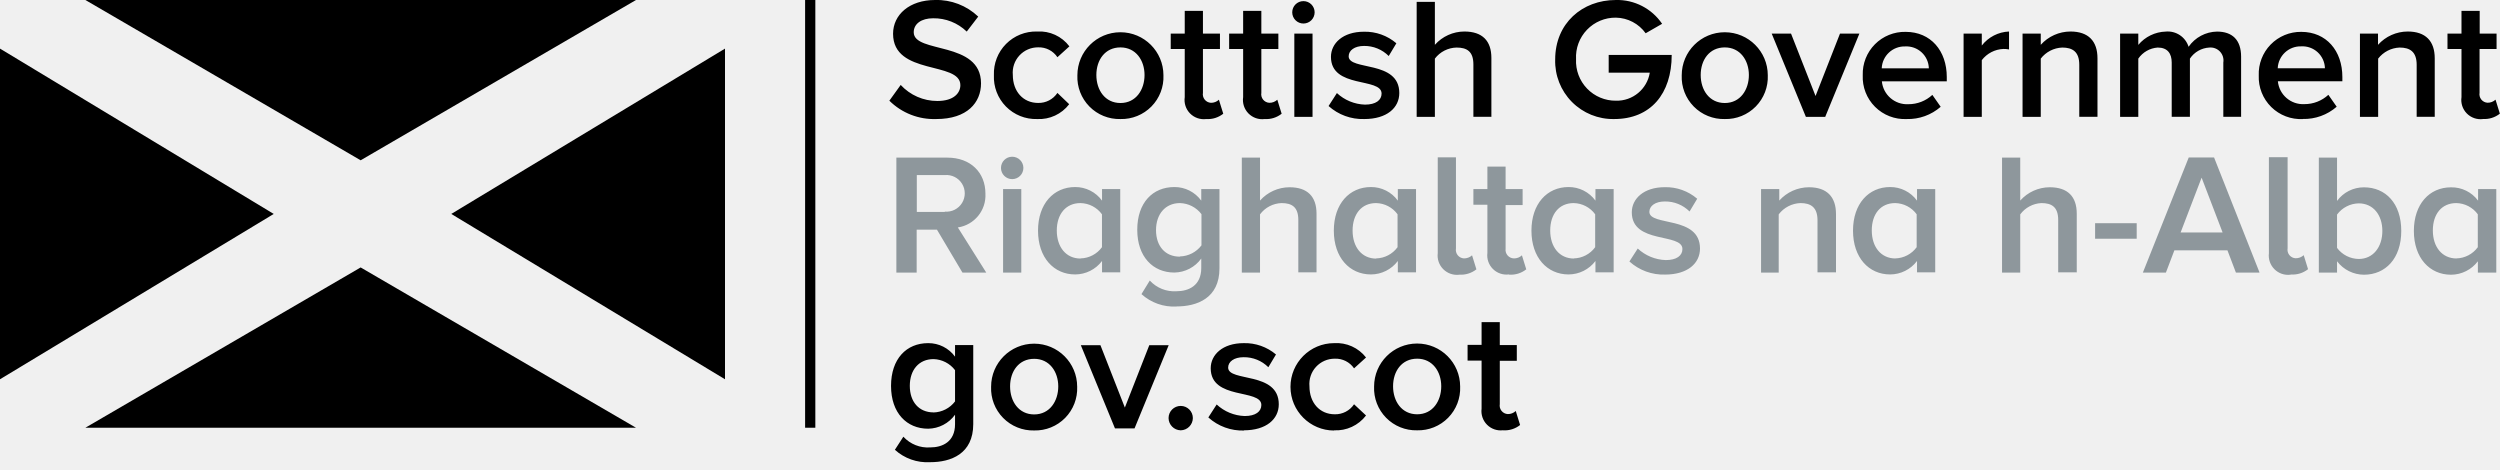
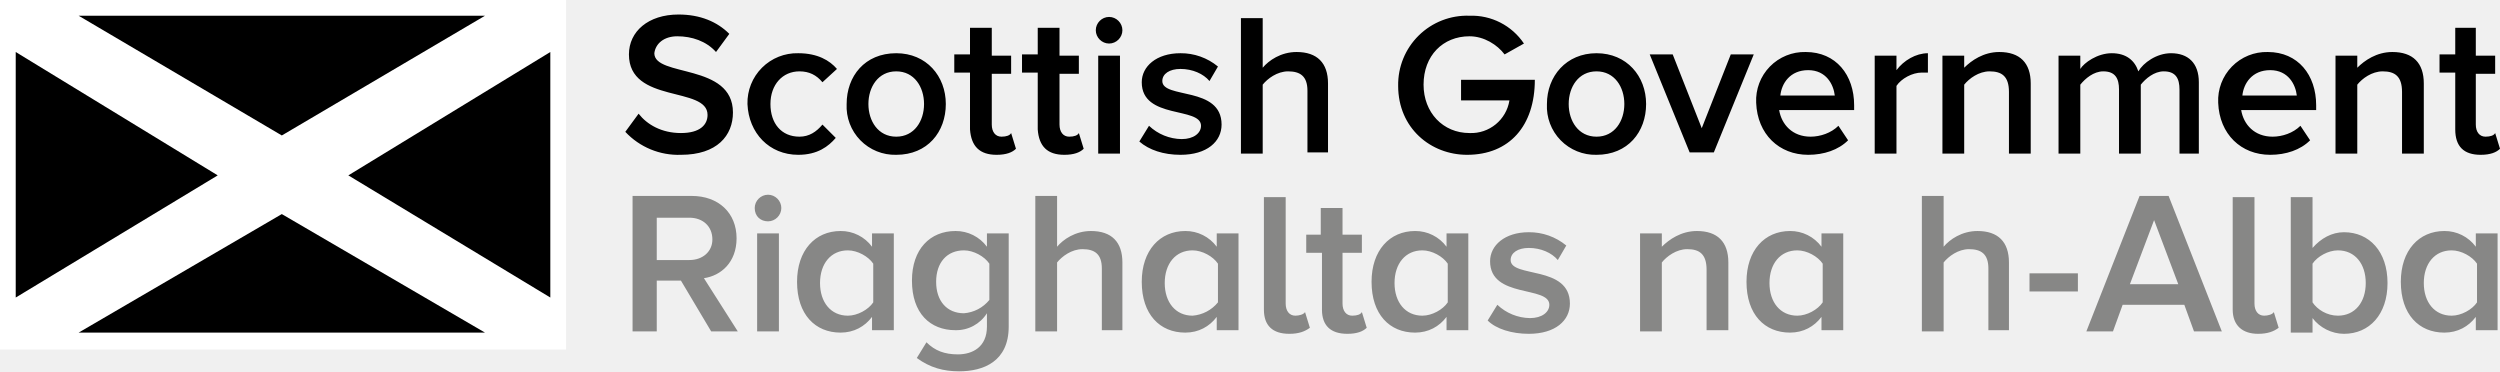
- <svg xmlns="http://www.w3.org/2000/svg" focusable="false" version="1.1" id="sg-logo" x="0px" y="0px" viewBox="0 0 357 67" xml:space="preserve">
-   <defs>
-     <style>
-             .cls-1 {
-                 fill: none;
-                 stroke: #000;
-                 stroke-width: 1.46px;
-             }
- 
-             .cls-2 {
-                 fill: #000;
-             }
- 
-             .cls-3 {
-                 fill: #000;
-             }
- 
-             .cls-4 {
-                 fill: #8e979c;
-             }
-         </style>
-   </defs>
-   <switch>
-     <g>
-       <line class="cls-1" x1="115.7" y1="61.08" x2="115.7" />
-       <polygon class="cls-2" points="12.19 0 51.5 22.89 90.82 0 12.19 0 12.19 0" />
-       <polygon class="cls-2" points="12.19 61.08 51.5 38.19 90.82 61.08 12.19 61.08 12.19 61.08" />
-       <polygon class="cls-2" points="0 6.94 0 54.16 39.09 30.55 0 6.94 0 6.94" />
-       <polygon class="cls-2" points="103.53 6.94 103.53 54.16 64.44 30.55 103.53 6.94 103.53 6.94" />
-       <path class="cls-3" d="M132.84,66c2.92,0,6.14-1.16,6.14-5.44V49.28h-2.6v1.65A4.71,4.71,0,0,0,132.54,49c-3.1,0-5.3,2.24-5.3,6.11s2.25,6.11,5.3,6.11a4.82,4.82,0,0,0,3.84-2v1.35c0,2.54-1.83,3.32-3.54,3.32A4.74,4.74,0,0,1,129,62.36l-1.21,1.87a6.87,6.87,0,0,0,5,1.77h0Zm0.47-7.11c-2.08,0-3.39-1.5-3.39-3.79s1.31-3.82,3.39-3.82a4,4,0,0,1,3.07,1.58v4.46a4,4,0,0,1-3.07,1.58h0Zm14.37,2.58a6,6,0,0,0,6.14-6.25,6.14,6.14,0,1,0-12.29,0,6,6,0,0,0,6.14,6.25h0Zm0-2.29c-2.2,0-3.44-1.85-3.44-4s1.24-3.94,3.44-3.94,3.44,1.85,3.44,3.94-1.21,4-3.44,4h0Zm14.33,2,4.88-11.89h-2.77l-3.49,8.91-3.49-8.91h-2.8l4.88,11.89H162Zm6.6,0.27a1.77,1.77,0,0,0,1.73-1.75,1.73,1.73,0,0,0-3.47,0,1.77,1.77,0,0,0,1.73,1.75h0Zm9,0c3.22,0,5-1.6,5-3.72,0-4.73-7.23-3.15-7.23-5.24,0-.84.84-1.48,2.2-1.48a4.89,4.89,0,0,1,3.54,1.43l1.09-1.82A6.86,6.86,0,0,0,177.6,49c-3,0-4.71,1.65-4.71,3.59,0,4.58,7.23,2.9,7.23,5.24,0,0.94-.82,1.58-2.38,1.58a6.17,6.17,0,0,1-4-1.65l-1.19,1.85a7.28,7.28,0,0,0,5.13,1.87h0Zm12.88,0a5.41,5.41,0,0,0,4.58-2.12l-1.71-1.6a3.22,3.22,0,0,1-2.75,1.43c-2.16,0-3.62-1.65-3.62-4a3.61,3.61,0,0,1,3.62-3.94,3.18,3.18,0,0,1,2.75,1.38l1.71-1.55A5.34,5.34,0,0,0,190.52,49a6.24,6.24,0,0,0,0,12.48h0Zm11.88,0a6,6,0,0,0,6.14-6.25,6.14,6.14,0,1,0-12.29,0,6,6,0,0,0,6.14,6.25h0Zm0-2.29c-2.2,0-3.44-1.85-3.44-4s1.24-3.94,3.44-3.94,3.44,1.85,3.44,3.94-1.21,4-3.44,4h0Zm12.27,2.29a3.54,3.54,0,0,0,2.43-.76l-0.62-2a1.62,1.62,0,0,1-1.14.44,1.22,1.22,0,0,1-1.14-1.43V51.52h2.43V49.28h-2.43V46h-2.6v3.25h-2v2.24h2v6.87a2.75,2.75,0,0,0,3.07,3.08h0Z" />
-       <path class="cls-4" d="M140.84,38.93l-4.06-6.45a4.63,4.63,0,0,0,3.94-4.82c0-3.05-2.15-5.15-5.42-5.15H128V38.93h2.9V32.8h2.9l3.64,6.13h3.37Zm-5.92-8.67h-4V25h4a2.62,2.62,0,1,1,0,5.22h0Zm9.63-4.68a1.6,1.6,0,1,0-1.61-1.6,1.6,1.6,0,0,0,1.61,1.6h0Zm1.29,13.34V27h-2.6V38.93h2.6Zm14.13,0V27h-2.6v1.65a4.71,4.71,0,0,0-3.84-1.94c-3.07,0-5.3,2.39-5.3,6.23s2.25,6.25,5.3,6.25a4.82,4.82,0,0,0,3.84-1.92v1.62H160Zm-5.67-2c-2.08,0-3.39-1.65-3.39-4S152.21,29,154.29,29a3.89,3.89,0,0,1,3.07,1.6v4.7a3.89,3.89,0,0,1-3.07,1.6h0ZM168,43.76c2.92,0,6.14-1.16,6.14-5.44V27h-2.6v1.65a4.71,4.71,0,0,0-3.84-1.94c-3.1,0-5.3,2.24-5.3,6.1s2.25,6.11,5.3,6.11a4.82,4.82,0,0,0,3.84-2v1.35c0,2.54-1.83,3.32-3.54,3.32a4.74,4.74,0,0,1-3.81-1.53L163,42a6.87,6.87,0,0,0,5,1.77h0Zm0.47-7.11c-2.08,0-3.39-1.5-3.39-3.79S166.42,29,168.5,29a4,4,0,0,1,3.07,1.58v4.46a4,4,0,0,1-3.07,1.58h0ZM188,38.93V30.51c0-2.44-1.29-3.77-3.86-3.77a5.66,5.66,0,0,0-4.21,1.9V22.51h-2.6V38.93h2.6V30.61A4,4,0,0,1,183,29c1.46,0,2.4.54,2.4,2.41v7.48H188Zm14.21,0V27h-2.6v1.65a4.71,4.71,0,0,0-3.84-1.94c-3.07,0-5.3,2.39-5.3,6.23s2.25,6.25,5.3,6.25a4.82,4.82,0,0,0,3.84-1.92v1.62h2.6Zm-5.67-2c-2.08,0-3.39-1.65-3.39-4S194.42,29,196.5,29a3.89,3.89,0,0,1,3.07,1.6v4.7a3.89,3.89,0,0,1-3.07,1.6h0Zm11.84,2.29a3.56,3.56,0,0,0,2.45-.76l-0.62-2a1.69,1.69,0,0,1-1.16.44,1.22,1.22,0,0,1-1.14-1.43v-13h-2.6V36.15a2.76,2.76,0,0,0,3.07,3.08h0Zm7.14,0a3.54,3.54,0,0,0,2.43-.76l-0.62-2a1.62,1.62,0,0,1-1.14.44A1.22,1.22,0,0,1,215,35.51V29.28h2.43V27H215V23.79h-2.6V27h-2v2.24h2v6.87a2.75,2.75,0,0,0,3.07,3.08h0Zm14.91-.3V27h-2.6v1.65a4.71,4.71,0,0,0-3.84-1.94c-3.07,0-5.3,2.39-5.3,6.23s2.25,6.25,5.3,6.25a4.82,4.82,0,0,0,3.84-1.92v1.62h2.6Zm-5.67-2c-2.08,0-3.39-1.65-3.39-4S222.64,29,224.72,29a3.89,3.89,0,0,1,3.07,1.6v4.7a3.89,3.89,0,0,1-3.07,1.6h0Zm13,2.29c3.22,0,5-1.6,5-3.72,0-4.73-7.23-3.15-7.23-5.24,0-.84.84-1.48,2.2-1.48a4.9,4.9,0,0,1,3.54,1.43l1.09-1.82a6.86,6.86,0,0,0-4.63-1.65c-3,0-4.71,1.65-4.71,3.59,0,4.58,7.23,2.9,7.23,5.24,0,0.94-.82,1.58-2.38,1.58a6.16,6.16,0,0,1-4-1.65l-1.19,1.85a7.27,7.27,0,0,0,5.13,1.87h0Zm24.42-.3V30.56c0-2.44-1.29-3.82-3.86-3.82a5.72,5.72,0,0,0-4.24,1.9V27h-2.6V38.93H254V30.61A4.08,4.08,0,0,1,257.11,29c1.46,0,2.43.59,2.43,2.46v7.43h2.6Zm14.17,0V27h-2.6v1.65a4.71,4.71,0,0,0-3.84-1.94c-3.07,0-5.3,2.39-5.3,6.23s2.25,6.25,5.3,6.25a4.82,4.82,0,0,0,3.84-1.92v1.62h2.6Zm-5.67-2c-2.08,0-3.39-1.65-3.39-4S268.55,29,270.63,29a3.89,3.89,0,0,1,3.07,1.6v4.7a3.89,3.89,0,0,1-3.07,1.6h0Zm25.88,2V30.51c0-2.44-1.29-3.77-3.86-3.77a5.66,5.66,0,0,0-4.21,1.9V22.51h-2.6V38.93h2.6V30.61A4,4,0,0,1,291.51,29c1.46,0,2.4.54,2.4,2.41v7.48h2.6Zm8.56-4.85V31.87h-5.94v2.22h5.94Zm17.54,4.85-6.49-16.42h-3.62L306,38.93h3.29l1.21-3.18h7.58l1.21,3.18h3.29Zm-5.33-5.71h-5.94l3-7.83,3,7.83h0Zm9.81,6a3.56,3.56,0,0,0,2.45-.76l-0.62-2a1.69,1.69,0,0,1-1.16.44,1.22,1.22,0,0,1-1.14-1.43v-13H324V36.15a2.76,2.76,0,0,0,3.07,3.08h0Zm6.59-3.86V30.64a3.94,3.94,0,0,1,3.1-1.6c2.06,0,3.37,1.65,3.37,3.94s-1.31,4-3.37,4a3.92,3.92,0,0,1-3.1-1.58h0Zm0,3.57V37.31a4.86,4.86,0,0,0,3.84,1.92c3.07,0,5.33-2.31,5.33-6.25s-2.23-6.23-5.33-6.23a4.74,4.74,0,0,0-3.84,1.94V22.51h-2.6V38.93h2.6Zm22.74,0V27h-2.6v1.65A4.71,4.71,0,0,0,350,26.75c-3.07,0-5.3,2.39-5.3,6.23s2.25,6.25,5.3,6.25a4.82,4.82,0,0,0,3.84-1.92v1.62h2.6Zm-5.67-2c-2.08,0-3.39-1.65-3.39-4S348.68,29,350.76,29a3.89,3.89,0,0,1,3.07,1.6v4.7a3.89,3.89,0,0,1-3.07,1.6h0Z" />
-       <path class="cls-3" d="M133.7,17c4.43,0,6.39-2.36,6.39-5.1,0-6.11-9.61-4.21-9.61-7.29,0-1.21,1.09-2,2.77-2a6.76,6.76,0,0,1,4.8,1.9l1.64-2.14A8.58,8.58,0,0,0,133.53,0c-3.64,0-6,2.09-6,4.82,0,6,9.61,3.89,9.61,7.34,0,1.11-.92,2.26-3.29,2.26a7.11,7.11,0,0,1-5.23-2.29L127,14.38A9.06,9.06,0,0,0,133.7,17h0Zm14.4,0a5.4,5.4,0,0,0,4.58-2.12L151,13.27a3.22,3.22,0,0,1-2.75,1.43c-2.15,0-3.62-1.65-3.62-4a3.61,3.61,0,0,1,3.62-3.94A3.18,3.18,0,0,1,151,8.17l1.71-1.55A5.34,5.34,0,0,0,148.1,4.5a6,6,0,0,0-6.17,6.23A6,6,0,0,0,148.1,17h0ZM160,17a6,6,0,0,0,6.14-6.25,6.14,6.14,0,1,0-12.29,0A6,6,0,0,0,160,17h0Zm0-2.29c-2.2,0-3.44-1.85-3.44-4s1.24-3.94,3.44-3.94,3.44,1.85,3.44,3.94-1.21,4-3.44,4h0ZM172.25,17a3.54,3.54,0,0,0,2.43-.76l-0.62-2a1.62,1.62,0,0,1-1.14.44,1.22,1.22,0,0,1-1.14-1.43V7h2.43V4.8h-2.43V1.55h-2.6V4.8h-2V7h2v6.87A2.75,2.75,0,0,0,172.25,17h0Zm8.34,0a3.54,3.54,0,0,0,2.43-.76l-0.62-2a1.62,1.62,0,0,1-1.14.44,1.22,1.22,0,0,1-1.14-1.43V7h2.43V4.8h-2.43V1.55h-2.6V4.8h-2V7h2v6.87A2.75,2.75,0,0,0,180.59,17h0Zm5.55-13.64a1.6,1.6,0,1,0-1.61-1.6,1.6,1.6,0,0,0,1.61,1.6h0Zm1.29,13.34V4.8h-2.6V16.69h2.6Zm7.39,0.3c3.22,0,5-1.6,5-3.72,0-4.73-7.23-3.15-7.23-5.24,0-.84.84-1.48,2.2-1.48A4.89,4.89,0,0,1,198.31,8l1.09-1.82a6.86,6.86,0,0,0-4.63-1.65c-3,0-4.71,1.65-4.71,3.59,0,4.58,7.23,2.9,7.23,5.24,0,0.94-.82,1.58-2.38,1.58a6.17,6.17,0,0,1-4-1.65l-1.19,1.85A7.28,7.28,0,0,0,194.81,17h0Zm18.15-.3V8.27c0-2.44-1.29-3.77-3.86-3.77a5.66,5.66,0,0,0-4.21,1.9V0.27h-2.6V16.69h2.6V8.37A4,4,0,0,1,208,6.79c1.46,0,2.4.54,2.4,2.41v7.48H213ZM230.5,17c5.2,0,8.22-3.59,8.22-9.16h-9v2.54h5.87a4.77,4.77,0,0,1-4.83,4,5.65,5.65,0,0,1-5.7-5.93,5.63,5.63,0,0,1,5.7-5.93A5.34,5.34,0,0,1,235,4.75l2.35-1.35A7.74,7.74,0,0,0,230.75,0c-4.8,0-8.67,3.32-8.67,8.49A8.26,8.26,0,0,0,230.5,17h0Zm15.8,0a6,6,0,0,0,6.14-6.25,6.14,6.14,0,1,0-12.29,0A6,6,0,0,0,246.3,17h0Zm0-2.29c-2.2,0-3.44-1.85-3.44-4s1.24-3.94,3.44-3.94,3.44,1.85,3.44,3.94-1.21,4-3.44,4h0Zm14.33,2L265.52,4.8h-2.77l-3.49,8.91L255.76,4.8H253l4.88,11.89h2.8ZM272.28,17a7.1,7.1,0,0,0,4.85-1.75l-1.19-1.7a5,5,0,0,1-3.42,1.33,3.61,3.61,0,0,1-3.79-3.27H278V11c0-3.74-2.28-6.45-5.87-6.45A6,6,0,0,0,266,10.73,6,6,0,0,0,272.28,17h0Zm3.17-7.24h-6.74a3.26,3.26,0,0,1,3.34-3.13,3.21,3.21,0,0,1,3.39,3.13h0ZM283,16.69V8.59a4.09,4.09,0,0,1,3.1-1.6,3.61,3.61,0,0,1,.79.07V4.5a5.2,5.2,0,0,0-3.89,2V4.8h-2.6V16.69H283Zm16.52,0V8.32c0-2.44-1.29-3.82-3.86-3.82a5.72,5.72,0,0,0-4.24,1.9V4.8h-2.6V16.69h2.6V8.37a4.08,4.08,0,0,1,3.07-1.58c1.46,0,2.43.59,2.43,2.46v7.43h2.6Zm20.51,0V8.1c0-2.41-1.26-3.59-3.44-3.59a5.05,5.05,0,0,0-4.06,2.17,3.12,3.12,0,0,0-3.27-2.17,5.31,5.31,0,0,0-3.91,1.9V4.8h-2.6V16.69h2.6V8.37a3.68,3.68,0,0,1,2.77-1.58c1.41,0,2,.86,2,2.14v7.75h2.6V8.37a3.57,3.57,0,0,1,2.77-1.58,1.85,1.85,0,0,1,2,2.14v7.75h2.6Zm8.8,0.3a7.1,7.1,0,0,0,4.85-1.75l-1.19-1.7a5,5,0,0,1-3.42,1.33,3.61,3.61,0,0,1-3.79-3.27h9.21V11c0-3.74-2.28-6.45-5.87-6.45a6,6,0,0,0-6.07,6.23A6,6,0,0,0,328.86,17h0ZM332,9.75h-6.74a3.26,3.26,0,0,1,3.34-3.13A3.21,3.21,0,0,1,332,9.75h0Zm15.68,6.94V8.32c0-2.44-1.29-3.82-3.86-3.82a5.72,5.72,0,0,0-4.24,1.9V4.8H337V16.69h2.6V8.37a4.08,4.08,0,0,1,3.07-1.58c1.46,0,2.43.59,2.43,2.46v7.43h2.6Zm6.87,0.3a3.53,3.53,0,0,0,2.43-.76l-0.62-2a1.62,1.62,0,0,1-1.14.44,1.22,1.22,0,0,1-1.14-1.43V7h2.43V4.8H354.1V1.55h-2.6V4.8h-2V7h2v6.87A2.75,2.75,0,0,0,354.57,17h0Z" />
-     </g>
-   </switch>
+ <svg xmlns="http://www.w3.org/2000/svg" xml:space="preserve" viewBox="0 0 206.7 30.7">
+   <path fill="#fff" d="M0 0h46.8v28.9H0z" />
+   <path d="m6.5 1.3 16.8 9.9 16.8-9.9zm0 26.2 16.8-9.8 16.8 9.8zM1.3 4.3v20.3L18 14.5zm44.2 0v20.3L28.8 14.5z" />
+   <path fill="#878786" d="M202.7 26.1c-1.4 0-2.3-1.1-2.3-2.7s.9-2.7 2.3-2.7c.8 0 1.7.5 2.1 1.1V25c-.4.6-1.3 1.1-2.1 1.1m3.8 1.3v-8.1h-1.8v1.1a3.2 3.2 0 0 0-2.6-1.3c-2.1 0-3.6 1.6-3.6 4.2 0 2.7 1.5 4.2 3.6 4.2 1.1 0 2-.5 2.6-1.3v1.1h1.8zm-15.3 0v-1.1c.6.8 1.6 1.3 2.6 1.3 2.1 0 3.6-1.6 3.6-4.2s-1.5-4.2-3.6-4.2c-1 0-1.9.5-2.6 1.3v-4.2h-1.8v11.2h1.8zm0-2.4v-3.2c.4-.6 1.3-1.1 2.1-1.1 1.4 0 2.3 1.1 2.3 2.7s-.9 2.7-2.3 2.7c-.9 0-1.7-.5-2.1-1.1m-4.5 2.6c.8 0 1.3-.2 1.7-.5l-.4-1.3c-.1.2-.5.3-.8.3-.5 0-.8-.4-.8-1v-8.8h-1.8v9.3c0 1.3.8 2 2.1 2m-6.6-4.1h-4l2-5.3 2 5.3zm3.6 3.9-4.4-11.2h-2.4l-4.4 11.2h2.2l.8-2.2h5.1l.8 2.2h2.3zm-11.9-4.8h-4v1.5h4v-1.5zm-5.7 4.8v-5.7c0-1.7-.9-2.6-2.6-2.6-1.3 0-2.3.7-2.8 1.3v-4.2h-1.8v11.2h1.8v-5.7c.4-.5 1.2-1.1 2.1-1.1 1 0 1.6.4 1.6 1.6v5.1h1.7zm-17.5-1.3c-1.4 0-2.3-1.1-2.3-2.7s.9-2.7 2.3-2.7c.8 0 1.7.5 2.1 1.1V25c-.4.6-1.3 1.1-2.1 1.1m3.8 1.3v-8.1h-1.8v1.1a3.2 3.2 0 0 0-2.6-1.3c-2.1 0-3.6 1.6-3.6 4.2 0 2.7 1.5 4.2 3.6 4.2 1.1 0 2-.5 2.6-1.3v1.1h1.8zm-9.5 0v-5.7c0-1.7-.9-2.6-2.6-2.6-1.3 0-2.3.7-2.9 1.3v-1.1h-1.8v8.1h1.8v-5.7c.4-.5 1.2-1.1 2.1-1.1 1 0 1.6.4 1.6 1.7v5h1.8zm-16.5.2c2.2 0 3.4-1.1 3.4-2.5 0-3.2-4.9-2.1-4.9-3.6 0-.6.6-1 1.5-1 1 0 1.9.4 2.4 1l.7-1.2a4.8 4.8 0 0 0-3.1-1.1c-2 0-3.2 1.1-3.2 2.4 0 3.1 4.9 2 4.9 3.6 0 .6-.6 1.1-1.6 1.1a4 4 0 0 1-2.7-1.1l-.8 1.3c.7.7 2 1.1 3.4 1.1m-8.8-1.5c-1.4 0-2.3-1.1-2.3-2.7s.9-2.7 2.3-2.7c.8 0 1.7.5 2.1 1.1V25c-.4.6-1.3 1.1-2.1 1.1m3.8 1.3v-8.1h-1.8v1.1a3.2 3.2 0 0 0-2.6-1.3c-2.1 0-3.6 1.6-3.6 4.2 0 2.7 1.5 4.2 3.6 4.2 1.1 0 2-.5 2.6-1.3v1.1h1.8zm-10 .2c.8 0 1.3-.2 1.6-.5l-.4-1.3c-.1.2-.4.3-.8.3-.5 0-.8-.4-.8-1v-4.2h1.6v-1.5H111v-2.2h-1.8v2.2H108v1.5h1.3v4.7c0 1.3.7 2 2.1 2m-4.8 0c.8 0 1.3-.2 1.7-.5l-.4-1.3c-.1.2-.5.3-.8.3-.5 0-.8-.4-.8-1v-8.8h-1.8v9.3c0 1.3.7 2 2.1 2m-8-1.5c-1.4 0-2.3-1.1-2.3-2.7s.9-2.7 2.3-2.7c.8 0 1.7.5 2.1 1.1V25a3 3 0 0 1-2.1 1.1m3.8 1.3v-8.1h-1.8v1.1a3.2 3.2 0 0 0-2.6-1.3c-2.1 0-3.6 1.6-3.6 4.2 0 2.7 1.5 4.2 3.6 4.2 1.1 0 2-.5 2.6-1.3v1.1h1.8zm-9.6 0v-5.7c0-1.7-.9-2.6-2.6-2.6-1.3 0-2.3.7-2.8 1.3v-4.2h-1.8v11.2h1.8v-5.7c.4-.5 1.2-1.1 2.1-1.1 1 0 1.6.4 1.6 1.6v5.1h1.7zm-13.1-1.5c-1.4 0-2.3-1-2.3-2.6s.9-2.6 2.3-2.6c.8 0 1.7.5 2.1 1.1v3a3 3 0 0 1-2.1 1.1m-.4 4.8c2 0 4.1-.8 4.1-3.7v-7.7h-1.8v1.1a3.2 3.2 0 0 0-2.6-1.3c-2.1 0-3.6 1.5-3.6 4.1 0 2.7 1.5 4.1 3.6 4.1a3 3 0 0 0 2.6-1.4V27c0 1.7-1.2 2.3-2.4 2.3-1.1 0-1.9-.3-2.6-1l-.8 1.3c1.1.8 2.2 1.1 3.5 1.1m-9.2-4.6c-1.4 0-2.3-1.1-2.3-2.7s.9-2.7 2.3-2.7c.8 0 1.7.5 2.1 1.1V25c-.4.6-1.3 1.1-2.1 1.1m3.8 1.3v-8.1h-1.8v1.1a3.2 3.2 0 0 0-2.6-1.3c-2.1 0-3.6 1.6-3.6 4.2 0 2.7 1.5 4.2 3.6 4.2 1.1 0 2-.5 2.6-1.3v1.1h1.8zm-9.5-8.1h-1.8v8.1h1.8v-8.1zm-.9-1c.6 0 1.1-.5 1.1-1.1 0-.6-.5-1.1-1.1-1.1-.6 0-1.1.5-1.1 1.1 0 .7.5 1.1 1.1 1.1M57 21.5h-2.7V18H57c1.1 0 1.9.7 1.9 1.8 0 1-.8 1.7-1.9 1.7m4 5.9L58.2 23c1.4-.2 2.7-1.3 2.7-3.3 0-2.1-1.5-3.5-3.7-3.5h-4.9v11.2h2v-4.2h2l2.5 4.2H61z" />
+   <path d="M205.1 12.8c.8 0 1.3-.2 1.6-.5l-.4-1.3c-.1.2-.4.3-.8.3-.5 0-.8-.4-.8-1V6.1h1.6V4.6h-1.6V2.3H203v2.2h-1.3V6h1.3v4.7c0 1.4.7 2.1 2.1 2.1m-4.7-.2V6.9c0-1.7-.9-2.6-2.6-2.6-1.3 0-2.3.7-2.9 1.3v-1h-1.8v8.1h1.8V7c.4-.5 1.2-1.1 2.1-1.1 1 0 1.6.4 1.6 1.7v5.1h1.8zm-10.5-4.7h-4.5c.1-1 .8-2.1 2.3-2.1 1.5 0 2.1 1.2 2.2 2.1m-2.2 4.9c1.3 0 2.5-.4 3.3-1.2l-.8-1.2c-.6.6-1.5.9-2.3.9-1.5 0-2.4-1-2.6-2.2h6.2v-.4c0-2.5-1.5-4.4-4-4.4a4 4 0 0 0-4.1 4.2c.1 2.6 1.9 4.3 4.3 4.3m-5.9-.2V6.8c0-1.6-.9-2.4-2.3-2.4-1.2 0-2.3.8-2.7 1.5-.3-.9-1-1.5-2.2-1.5-1.2 0-2.3.8-2.6 1.3V4.6h-1.8v8.1h1.8V7c.4-.5 1.1-1.1 1.9-1.1 1 0 1.3.6 1.3 1.5v5.3h1.8V7c.4-.5 1.1-1.1 1.9-1.1 1 0 1.3.6 1.3 1.5v5.3h1.6zm-13.9 0V6.9c0-1.7-.9-2.6-2.6-2.6-1.3 0-2.3.7-2.9 1.3v-1h-1.8v8.1h1.8V7c.4-.5 1.2-1.1 2.1-1.1 1 0 1.6.4 1.6 1.7v5.1h1.8zm-11.1 0V7.1c.4-.6 1.3-1.1 2.1-1.1h.5V4.4c-1 0-2 .6-2.6 1.4V4.6H155v8.1h1.8zm-5.1-4.7h-4.5c.1-1 .8-2.1 2.3-2.1 1.5 0 2.1 1.2 2.2 2.1m-2.2 4.9c1.3 0 2.5-.4 3.3-1.2l-.8-1.2c-.6.6-1.5.9-2.3.9-1.5 0-2.4-1-2.6-2.2h6.2v-.4c0-2.5-1.5-4.4-4-4.4a4 4 0 0 0-4.1 4.2c.1 2.6 1.9 4.3 4.3 4.3m-7.8-.2 3.3-8.1h-1.9l-2.4 6.1-2.4-6.1h-1.9l3.3 8.1h2zm-9.7-1.3c-1.5 0-2.3-1.3-2.3-2.7 0-1.4.8-2.7 2.3-2.7 1.5 0 2.3 1.3 2.3 2.7 0 1.4-.8 2.7-2.3 2.7m0 1.5c2.6 0 4.1-1.9 4.1-4.2 0-2.3-1.6-4.2-4.1-4.2s-4.1 1.9-4.1 4.2a4 4 0 0 0 4.1 4.2m-10.7 0c3.5 0 5.6-2.4 5.6-6.2h-6.1v1.7h4a3.2 3.2 0 0 1-3.3 2.7c-2.2 0-3.8-1.7-3.8-4 0-2.4 1.6-4 3.8-4 1.2 0 2.3.7 2.9 1.5l1.6-.9a5.2 5.2 0 0 0-4.5-2.3 5.7 5.7 0 0 0-5.9 5.8c0 3.5 2.7 5.7 5.7 5.7m-11.5-.2V6.9c0-1.7-.9-2.6-2.6-2.6-1.3 0-2.3.7-2.8 1.3V1.5h-1.8v11.2h1.8V7c.4-.5 1.2-1.1 2.1-1.1 1 0 1.6.4 1.6 1.6v5.1h1.7zm-12.2.2c2.2 0 3.4-1.1 3.4-2.5 0-3.2-4.9-2.1-4.9-3.6 0-.6.6-1 1.5-1 1 0 1.9.4 2.4 1l.7-1.2a4.8 4.8 0 0 0-3.1-1.1c-2 0-3.2 1.1-3.2 2.4 0 3.1 4.9 2 4.9 3.6 0 .6-.6 1.1-1.6 1.1a4 4 0 0 1-2.7-1.1l-.8 1.3c.8.7 2 1.1 3.4 1.1m-5-8.2h-1.8v8.1h1.8V4.6zm-.9-1c.6 0 1.1-.5 1.1-1.1 0-.6-.5-1.1-1.1-1.1-.6 0-1.1.5-1.1 1.1 0 .6.5 1.1 1.1 1.1M88 12.8c.8 0 1.3-.2 1.6-.5l-.4-1.3c-.1.2-.4.3-.8.3-.5 0-.8-.4-.8-1V6.1h1.6V4.6h-1.6V2.3h-1.8v2.2h-1.3V6h1.3v4.7c.1 1.4.8 2.1 2.2 2.1m-5.6 0c.8 0 1.3-.2 1.6-.5l-.4-1.3c-.1.2-.4.3-.8.3-.5 0-.8-.4-.8-1V6.1h1.6V4.6H82V2.3h-1.8v2.2h-1.3V6h1.3v4.7c.1 1.4.8 2.1 2.2 2.1m-8.3-1.5c-1.5 0-2.3-1.3-2.3-2.7 0-1.4.8-2.7 2.3-2.7 1.5 0 2.3 1.3 2.3 2.7 0 1.4-.8 2.7-2.3 2.7m0 1.5c2.6 0 4.1-1.9 4.1-4.2 0-2.3-1.6-4.2-4.1-4.2-2.6 0-4.1 1.9-4.1 4.2a4 4 0 0 0 4.1 4.2m-8.1 0c1.6 0 2.5-.7 3.1-1.4L68 10.3c-.5.6-1.1 1-1.9 1-1.5 0-2.4-1.1-2.4-2.7s1-2.7 2.4-2.7c.8 0 1.4.3 1.9.9l1.2-1.1c-.6-.7-1.6-1.3-3.2-1.3a4.1 4.1 0 0 0-4.2 4.2c.1 2.4 1.8 4.2 4.2 4.2m-9.7 0c3 0 4.3-1.6 4.3-3.5 0-4.1-6.5-2.9-6.5-4.9.1-.8.8-1.4 1.9-1.4 1.2 0 2.4.4 3.2 1.3l1.1-1.5c-1-1-2.4-1.6-4.2-1.6-2.5 0-4.1 1.4-4.1 3.3 0 4.1 6.5 2.6 6.5 5 0 .8-.6 1.5-2.2 1.5s-2.8-.7-3.5-1.6l-1.1 1.5a6 6 0 0 0 4.6 1.9" />
</svg>
